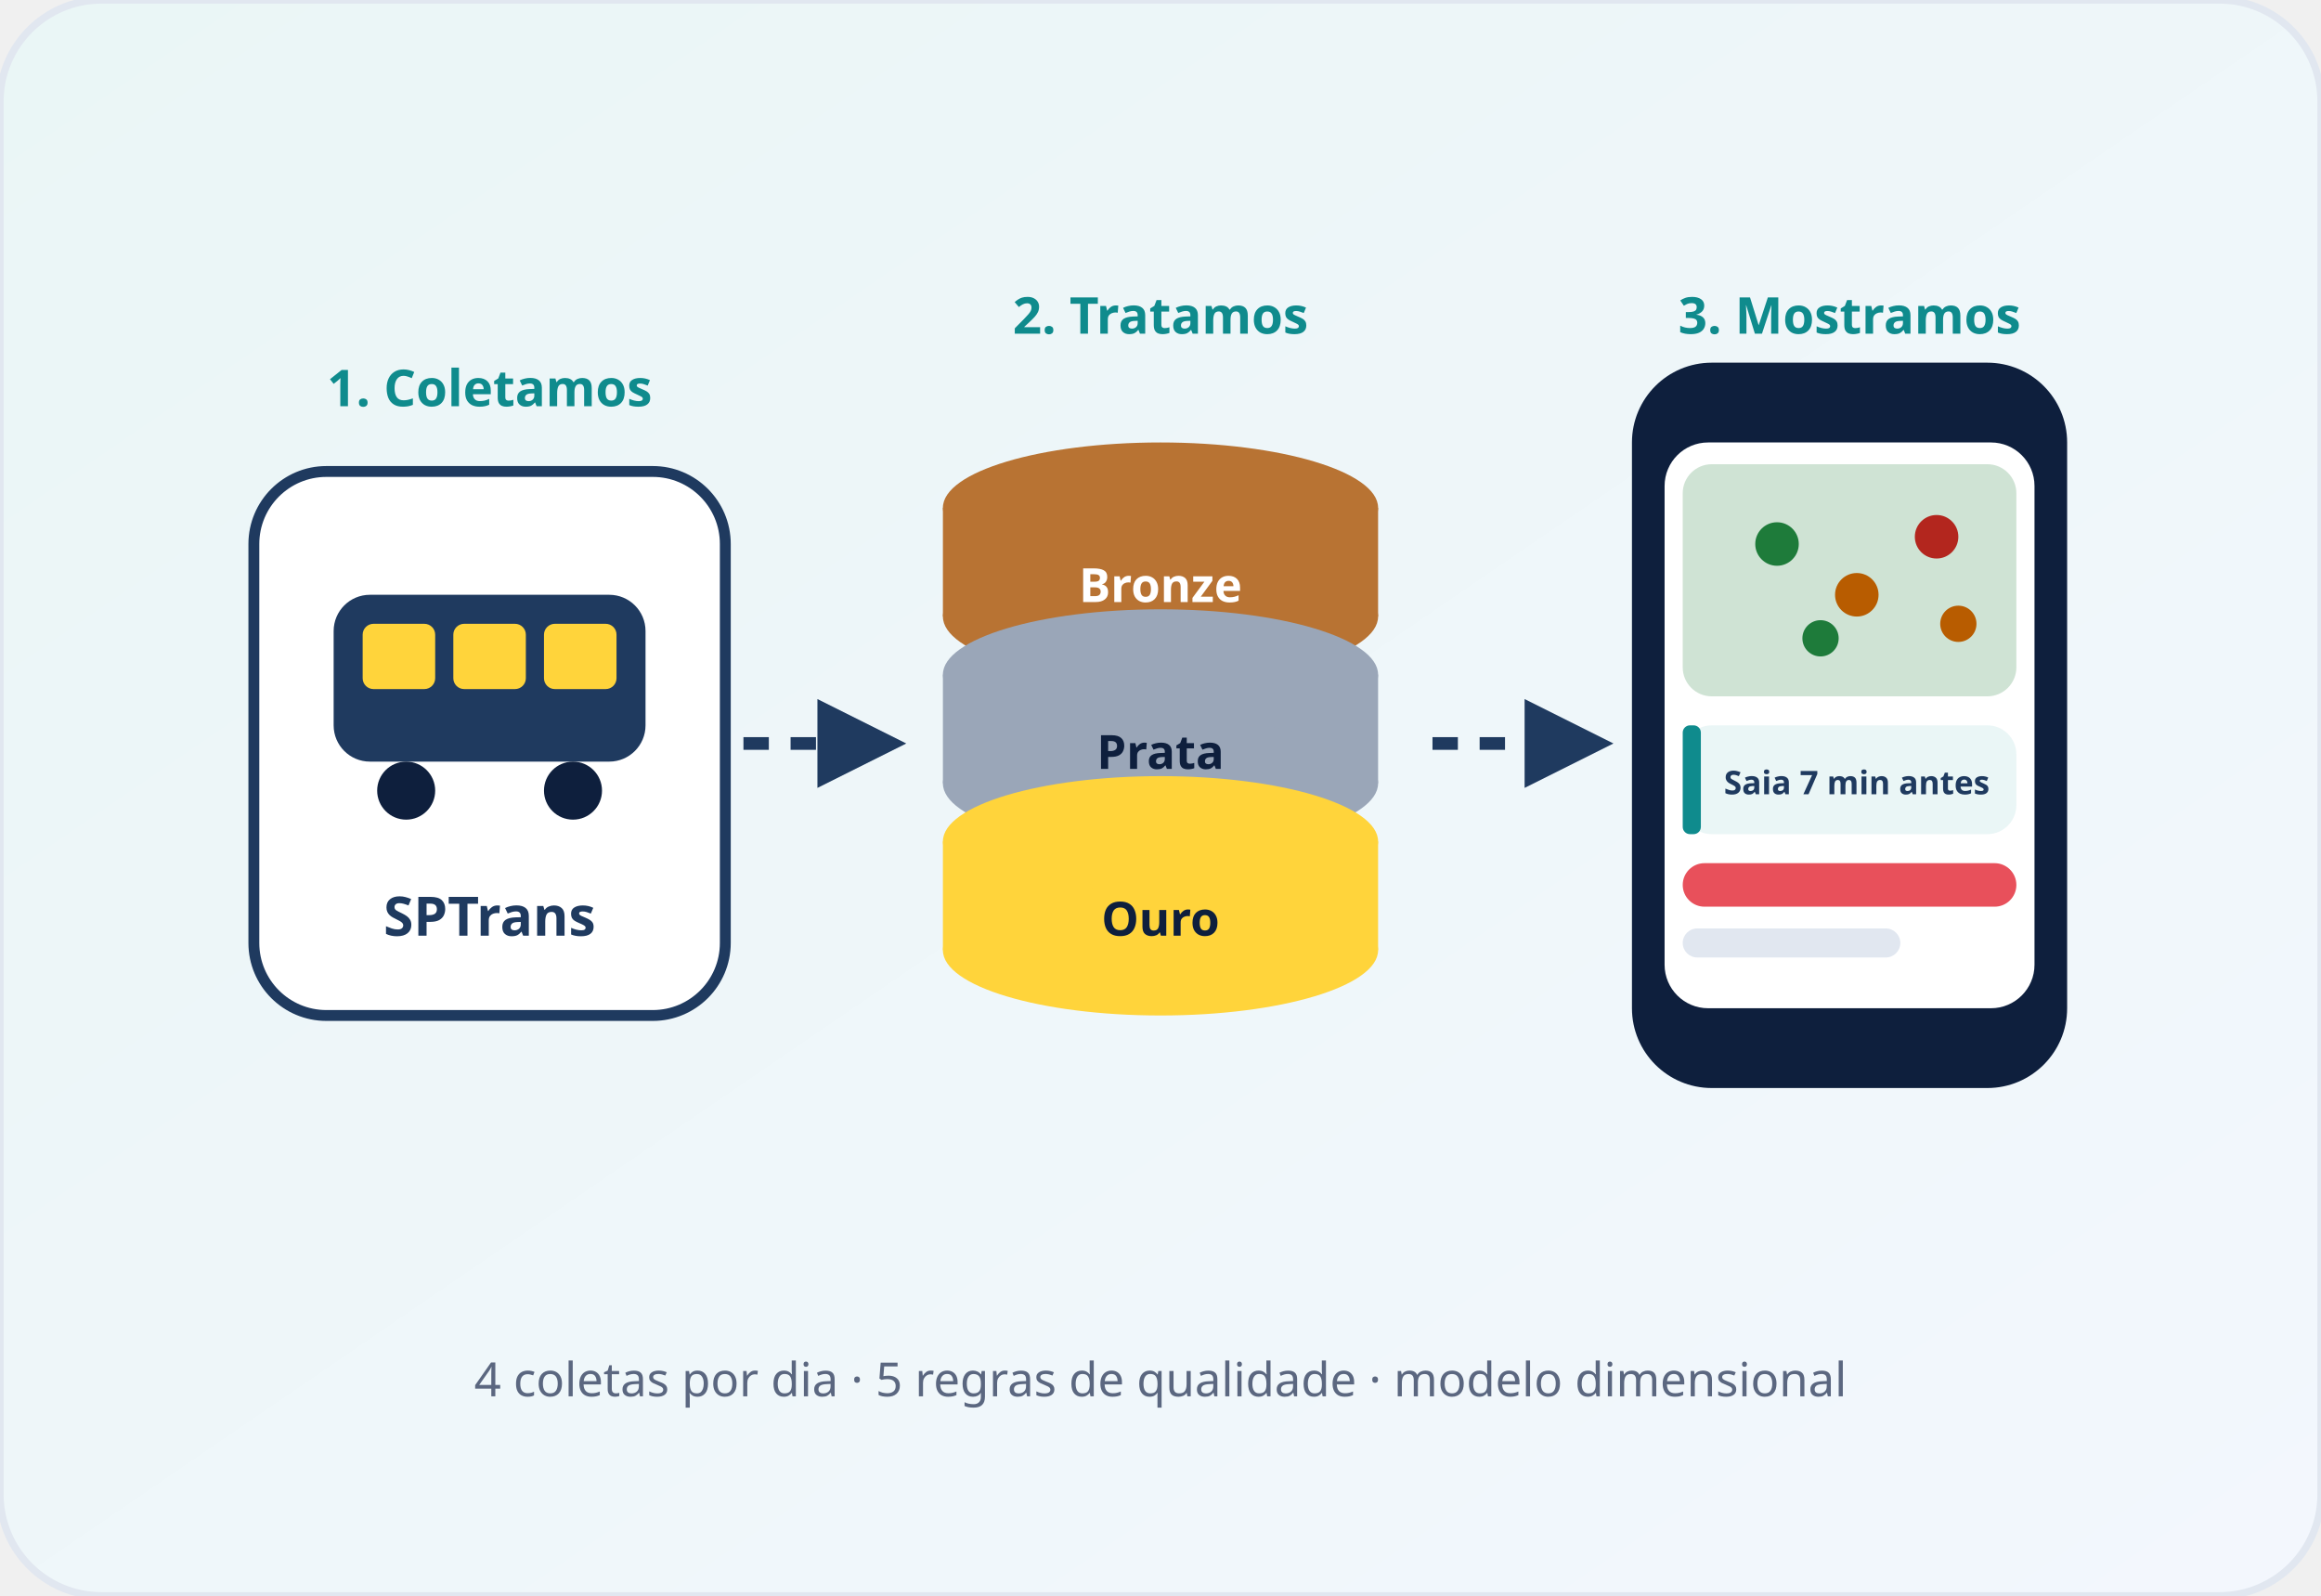
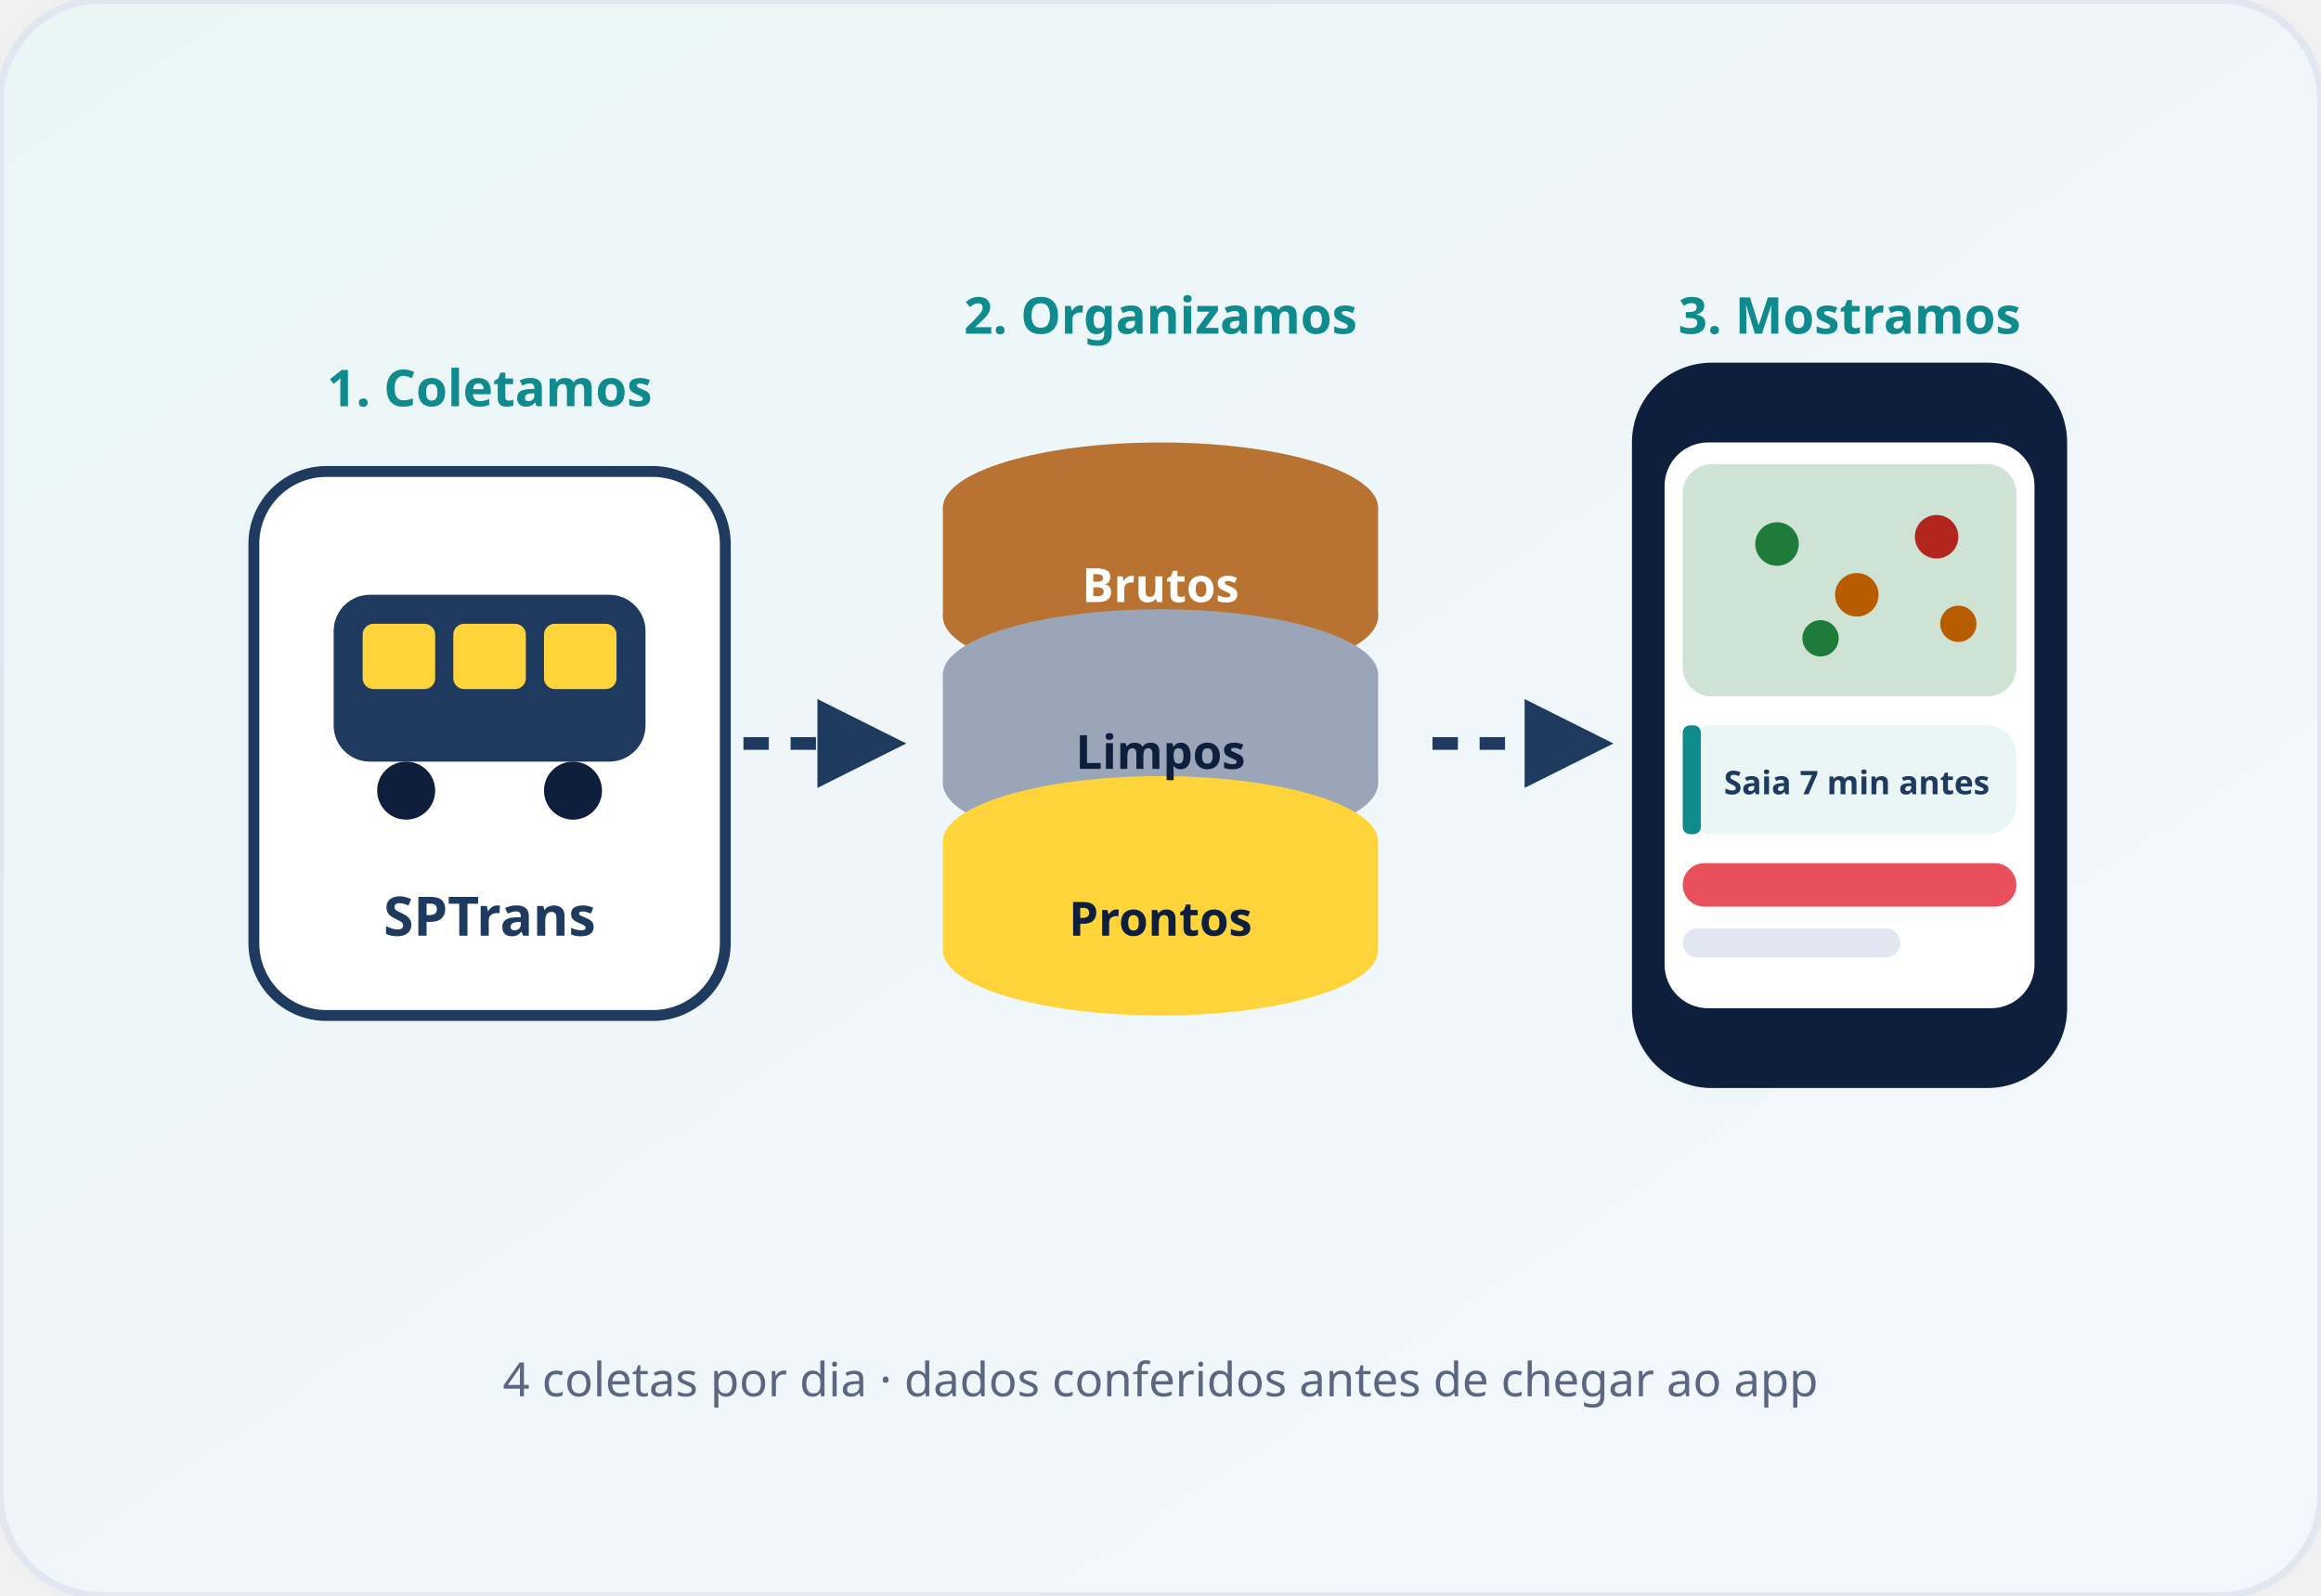
<svg xmlns="http://www.w3.org/2000/svg" viewBox="0 0 640 440" role="img" aria-label="Do ônibus à nuvem e ao celular: os dados da SPTrans são coletados, tratados em camadas e mostrados no app">
  <defs>
    <linearGradient id="fundo" x1="0" y1="0" x2="1" y2="1">
      <stop offset="0" stop-color="#EAF6F6" />
      <stop offset="1" stop-color="#F3F7FD" />
    </linearGradient>
    <marker id="seta" viewBox="0 0 10 10" refX="8" refY="5" markerWidth="7" markerHeight="7" orient="auto">
      <path d="M0 0 L10 5 L0 10 Z" fill="#1F3A5F" />
    </marker>
  </defs>
  <rect width="640" height="440" rx="28" fill="url(#fundo)" stroke="#E1E7F0" stroke-width="2" />
  <g transform="translate(70 130)">
    <rect width="130" height="150" rx="20" fill="#FFFFFF" stroke="#1F3A5F" stroke-width="3" />
    <rect x="22" y="34" width="86" height="46" rx="10" fill="#1F3A5F" />
    <rect x="30" y="42" width="20" height="18" rx="3" fill="#FFD43B" />
    <rect x="55" y="42" width="20" height="18" rx="3" fill="#FFD43B" />
    <rect x="80" y="42" width="20" height="18" rx="3" fill="#FFD43B" />
    <circle cx="42" cy="88" r="8" fill="#0E1F3D" />
    <circle cx="88" cy="88" r="8" fill="#0E1F3D" />
    <text x="65" y="128" text-anchor="middle" font-family="system-ui, sans-serif" font-size="15" font-weight="700" fill="#1F3A5F">SPTrans</text>
  </g>
  <text x="135" y="112" text-anchor="middle" font-family="system-ui, sans-serif" font-size="14" font-weight="700" fill="#0F8B8D">1. Coletamos</text>
  <g transform="translate(255 110)">
    <ellipse cx="65" cy="30" rx="60" ry="18" fill="#B87333" />
    <rect x="5" y="30" width="120" height="30" fill="#B87333" />
    <ellipse cx="65" cy="60" rx="60" ry="18" fill="#B87333" />
    <ellipse cx="65" cy="76" rx="60" ry="18" fill="#9AA6B8" />
    <rect x="5" y="76" width="120" height="30" fill="#9AA6B8" />
    <ellipse cx="65" cy="106" rx="60" ry="18" fill="#9AA6B8" />
    <ellipse cx="65" cy="122" rx="60" ry="18" fill="#FFD43B" />
    <rect x="5" y="122" width="120" height="30" fill="#FFD43B" />
    <ellipse cx="65" cy="152" rx="60" ry="18" fill="#FFD43B" />
-     <text x="65" y="56" text-anchor="middle" font-family="system-ui, sans-serif" font-size="13" font-weight="700" fill="#FFFFFF">Bronze</text>
-     <text x="65" y="102" text-anchor="middle" font-family="system-ui, sans-serif" font-size="13" font-weight="700" fill="#0E1F3D">Prata</text>
-     <text x="65" y="148" text-anchor="middle" font-family="system-ui, sans-serif" font-size="13" font-weight="700" fill="#0E1F3D">Ouro</text>
+     <text x="65" y="56" text-anchor="middle" font-family="system-ui, sans-serif" font-size="13" font-weight="700" fill="#FFFFFF">Brutos</text>
+     <text x="65" y="102" text-anchor="middle" font-family="system-ui, sans-serif" font-size="13" font-weight="700" fill="#0E1F3D">Limpos</text>
+     <text x="65" y="148" text-anchor="middle" font-family="system-ui, sans-serif" font-size="13" font-weight="700" fill="#0E1F3D">Prontos</text>
  </g>
-   <text x="320" y="92" text-anchor="middle" font-family="system-ui, sans-serif" font-size="14" font-weight="700" fill="#0F8B8D">2. Tratamos</text>
+   <text x="320" y="92" text-anchor="middle" font-family="system-ui, sans-serif" font-size="14" font-weight="700" fill="#0F8B8D">2. Organizamos</text>
  <g transform="translate(450 100)">
    <rect width="120" height="200" rx="22" fill="#0E1F3D" />
    <rect x="9" y="22" width="102" height="156" rx="12" fill="#FFFFFF" />
    <rect x="14" y="28" width="92" height="64" rx="8" fill="#CFE3D4" />
    <circle cx="40" cy="50" r="6" fill="#1E7B3A" />
    <circle cx="62" cy="64" r="6" fill="#B85C00" />
    <circle cx="84" cy="48" r="6" fill="#B3261E" />
    <circle cx="52" cy="76" r="5" fill="#1E7B3A" />
    <circle cx="90" cy="72" r="5" fill="#B85C00" />
    <rect x="14" y="100" width="92" height="30" rx="8" fill="#EAF6F6" />
    <rect x="14" y="100" width="5" height="30" rx="2" fill="#0F8B8D" />
    <text x="62" y="119" text-anchor="middle" font-family="system-ui, sans-serif" font-size="9" font-weight="700" fill="#1F3A5F">Saia 7 min antes</text>
    <rect x="14" y="138" width="92" height="12" rx="6" fill="#E8505B" />
    <rect x="14" y="156" width="60" height="8" rx="4" fill="#E1E7F0" />
  </g>
  <text x="510" y="92" text-anchor="middle" font-family="system-ui, sans-serif" font-size="14" font-weight="700" fill="#0F8B8D">3. Mostramos</text>
  <path d="M205 205 H245" stroke="#1F3A5F" stroke-width="3.5" stroke-dasharray="7 6" marker-end="url(#seta)" fill="none" />
  <path d="M395 205 H440" stroke="#1F3A5F" stroke-width="3.5" stroke-dasharray="7 6" marker-end="url(#seta)" fill="none" />
-   <text x="320" y="385" text-anchor="middle" font-family="system-ui, sans-serif" font-size="13" fill="#5B6780">4 coletas por dia · 5 regras de qualidade · modelo dimensional</text>
+   <text x="320" y="385" text-anchor="middle" font-family="system-ui, sans-serif" font-size="13" fill="#5B6780">4 coletas por dia · dados conferidos antes de chegar ao app</text>
</svg>
